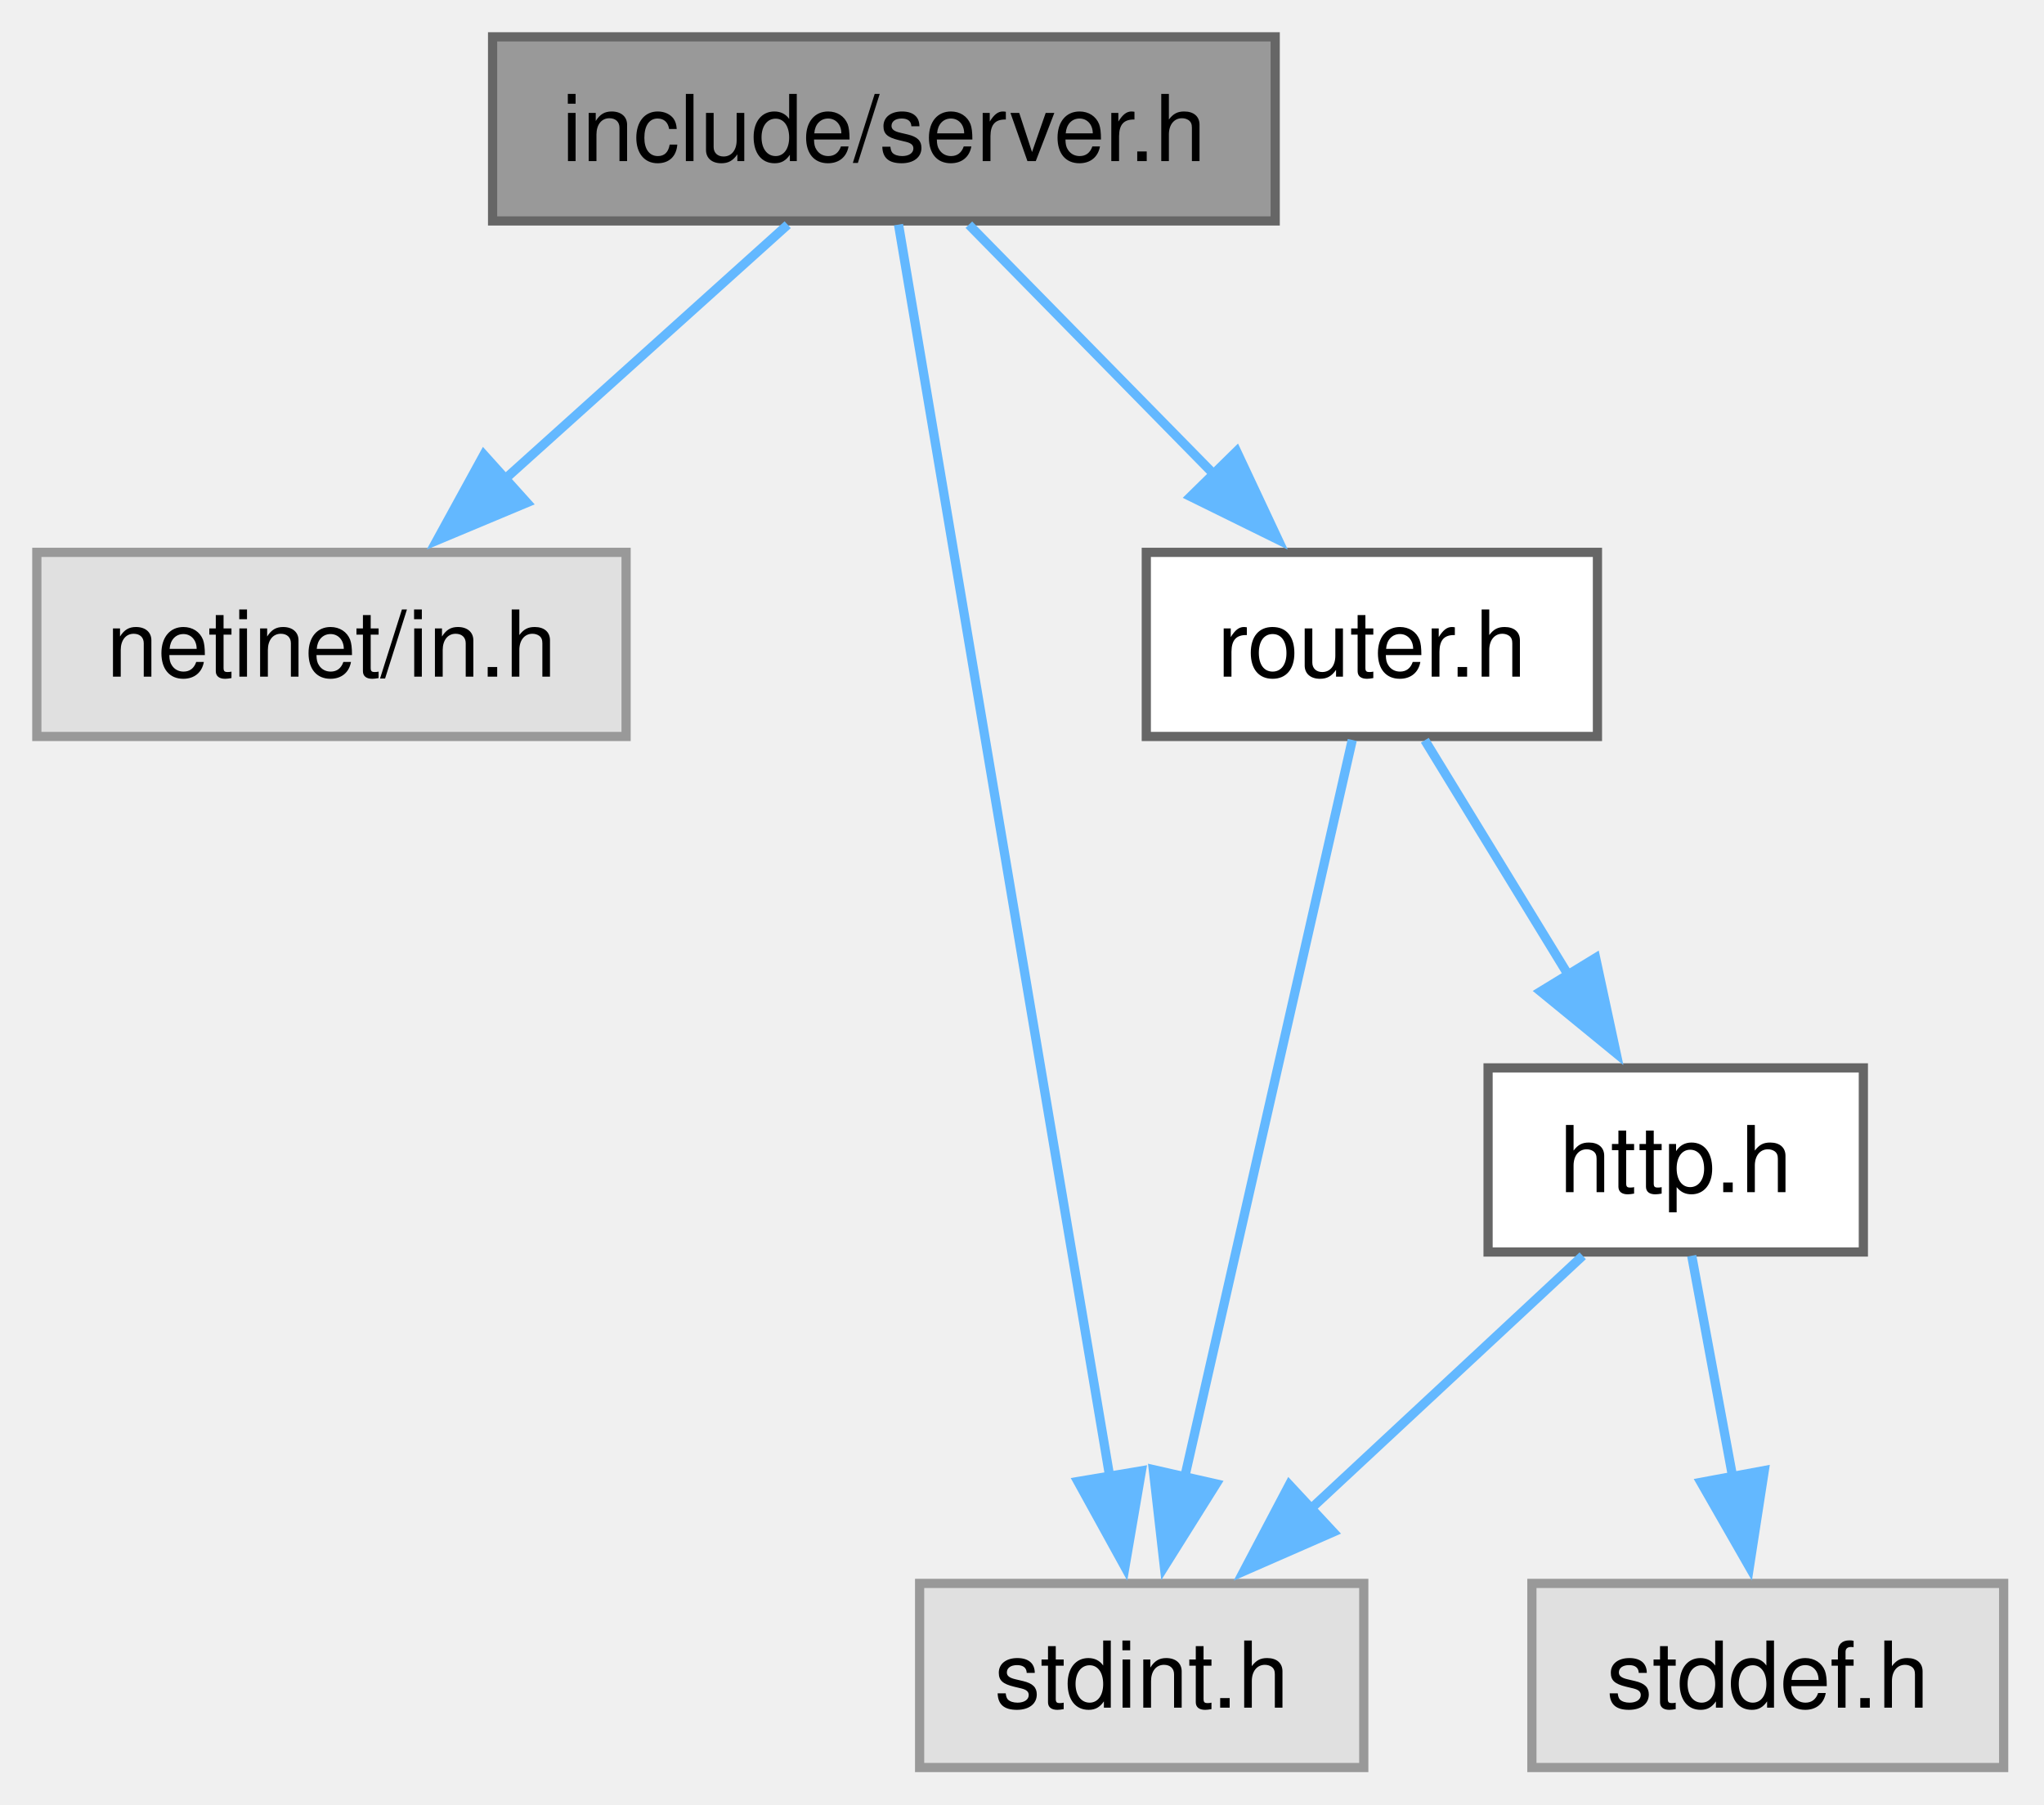
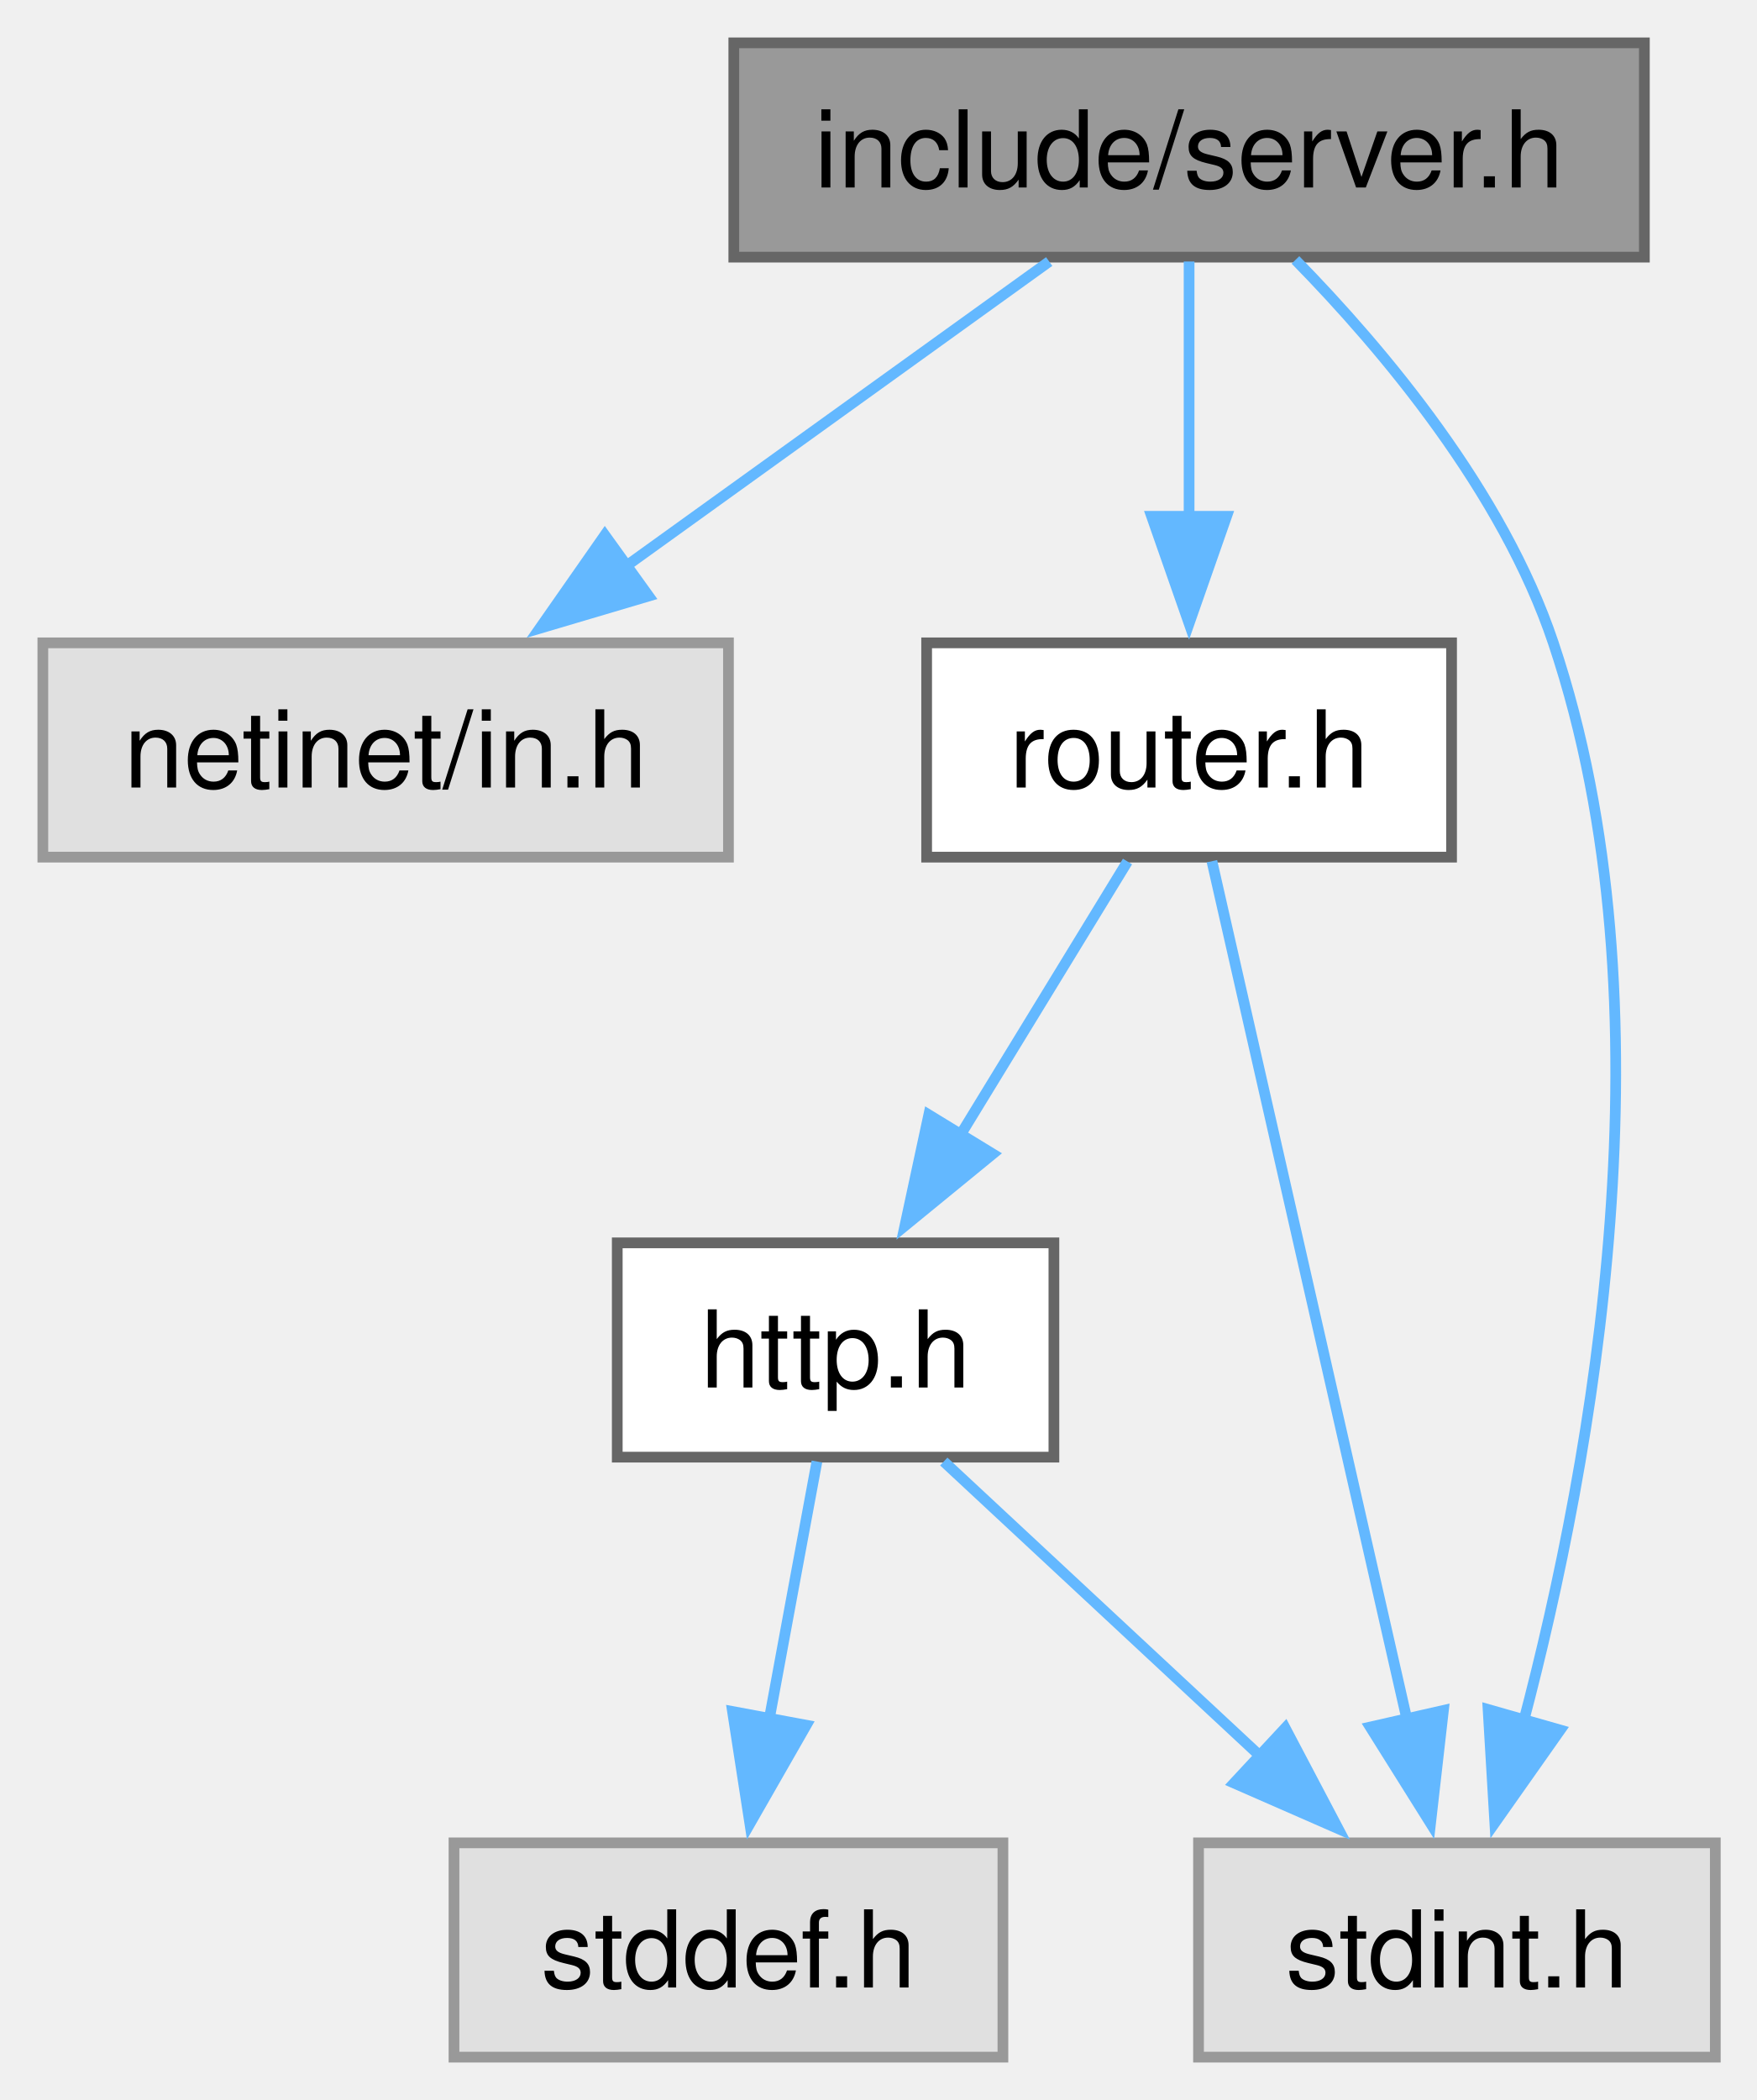
- <svg xmlns="http://www.w3.org/2000/svg" xmlns:xlink="http://www.w3.org/1999/xlink" width="222pt" height="196pt" viewBox="0.00 0.00 222.00 196.00">
+ <svg xmlns="http://www.w3.org/2000/svg" xmlns:xlink="http://www.w3.org/1999/xlink" width="164pt" height="196pt" viewBox="0.00 0.00 164.00 196.00">
  <g id="graph0" class="graph" transform="scale(1 1) rotate(0) translate(4 192)">
    <g id="Node000001" class="node">
      <g id="a_Node000001">
        <a xlink:title=" ">
-           <polygon fill="#999999" stroke="#666666" points="134.5,-188 49.5,-188 49.5,-168 134.5,-168 134.5,-188" />
-           <text xml:space="preserve" text-anchor="middle" x="92" y="-174.5" font-family="Helvetica,sans-Serif" font-size="10.00">include/server.h</text>
+           <polygon fill="#999999" stroke="#666666" points="149.5,-188 64.5,-188 64.5,-168 149.5,-168 149.5,-188" />
+           <text xml:space="preserve" text-anchor="middle" x="107" y="-174.5" font-family="Helvetica,sans-Serif" font-size="10.00">include/server.h</text>
        </a>
      </g>
    </g>
    <g id="Node000002" class="node">
      <g id="a_Node000002">
        <a xlink:title=" ">
          <polygon fill="#e0e0e0" stroke="#999999" points="64,-132 0,-132 0,-112 64,-112 64,-132" />
          <text xml:space="preserve" text-anchor="middle" x="32" y="-118.5" font-family="Helvetica,sans-Serif" font-size="10.00">netinet/in.h</text>
        </a>
      </g>
    </g>
    <g id="edge1_Node000001_Node000002" class="edge">
      <g id="a_edge1_Node000001_Node000002">
        <a xlink:title=" ">
-           <path fill="none" stroke="#63b8ff" d="M81.55,-167.59C73.03,-159.93 60.79,-148.91 50.61,-139.75" />
-           <polygon fill="#63b8ff" stroke="#63b8ff" points="53.23,-137.4 43.46,-133.31 48.55,-142.6 53.23,-137.4" />
+           <path fill="none" stroke="#63b8ff" d="M93.94,-167.59C83.03,-159.74 67.25,-148.38 54.34,-139.09" />
+           <polygon fill="#63b8ff" stroke="#63b8ff" points="56.55,-136.37 46.39,-133.36 52.46,-142.05 56.55,-136.37" />
        </a>
      </g>
    </g>
    <g id="Node000003" class="node">
      <g id="a_Node000003">
-         <a xlink:title=" ">
-           <polygon fill="#e0e0e0" stroke="#999999" points="144.12,-20 95.88,-20 95.88,0 144.12,0 144.12,-20" />
-           <text xml:space="preserve" text-anchor="middle" x="120" y="-6.5" font-family="Helvetica,sans-Serif" font-size="10.00">stdint.h</text>
+         <a xlink:href="router_8h.html" target="_top" xlink:title=" ">
+           <polygon fill="white" stroke="#666666" points="131.5,-132 82.5,-132 82.5,-112 131.5,-112 131.5,-132" />
+           <text xml:space="preserve" text-anchor="middle" x="107" y="-118.5" font-family="Helvetica,sans-Serif" font-size="10.00">router.h</text>
        </a>
      </g>
    </g>
    <g id="edge2_Node000001_Node000003" class="edge">
      <g id="a_edge2_Node000001_Node000003">
        <a xlink:title=" ">
-           <path fill="none" stroke="#63b8ff" d="M93.59,-167.6C97.99,-141.46 110.47,-67.48 116.57,-31.36" />
-           <polygon fill="#63b8ff" stroke="#63b8ff" points="119.97,-32.23 118.18,-21.79 113.07,-31.07 119.97,-32.23" />
+           <path fill="none" stroke="#63b8ff" d="M107,-167.59C107,-161.01 107,-151.96 107,-143.73" />
+           <polygon fill="#63b8ff" stroke="#63b8ff" points="110.5,-143.81 107,-133.81 103.5,-143.81 110.5,-143.81" />
+         </a>
+       </g>
+     </g>
+     <g id="Node000006" class="node">
+       <g id="a_Node000006">
+         <a xlink:title=" ">
+           <polygon fill="#e0e0e0" stroke="#999999" points="156.12,-20 107.88,-20 107.88,0 156.12,0 156.12,-20" />
+           <text xml:space="preserve" text-anchor="middle" x="132" y="-6.5" font-family="Helvetica,sans-Serif" font-size="10.00">stdint.h</text>
+         </a>
+       </g>
+     </g>
+     <g id="edge7_Node000001_Node000006" class="edge">
+       <g id="a_edge7_Node000001_Node000006">
+         <a xlink:title=" ">
+           <path fill="none" stroke="#63b8ff" d="M116.93,-167.74C125.17,-159.33 136.27,-146.11 141,-132 152.4,-98 144.66,-55.71 138.19,-31.19" />
+           <polygon fill="#63b8ff" stroke="#63b8ff" points="141.64,-30.53 135.54,-21.87 134.91,-32.45 141.64,-30.53" />
        </a>
      </g>
    </g>
    <g id="Node000004" class="node">
      <g id="a_Node000004">
-         <a xlink:href="router_8h.html" target="_top" xlink:title=" ">
-           <polygon fill="white" stroke="#666666" points="169.5,-132 120.5,-132 120.5,-112 169.5,-112 169.5,-132" />
-           <text xml:space="preserve" text-anchor="middle" x="145" y="-118.5" font-family="Helvetica,sans-Serif" font-size="10.00">router.h</text>
+         <a xlink:href="http_8h.html" target="_top" xlink:title=" ">
+           <polygon fill="white" stroke="#666666" points="94.38,-76 53.62,-76 53.62,-56 94.38,-56 94.38,-76" />
+           <text xml:space="preserve" text-anchor="middle" x="74" y="-62.5" font-family="Helvetica,sans-Serif" font-size="10.00">http.h</text>
        </a>
      </g>
    </g>
-     <g id="edge3_Node000001_Node000004" class="edge">
-       <g id="a_edge3_Node000001_Node000004">
+     <g id="edge3_Node000003_Node000004" class="edge">
+       <g id="a_edge3_Node000003_Node000004">
        <a xlink:title=" ">
-           <path fill="none" stroke="#63b8ff" d="M101.23,-167.59C108.6,-160.08 119.13,-149.35 128.02,-140.3" />
-           <polygon fill="#63b8ff" stroke="#63b8ff" points="130.31,-142.97 134.81,-133.38 125.31,-138.06 130.31,-142.97" />
+           <path fill="none" stroke="#63b8ff" d="M101.25,-111.59C96.95,-104.55 90.91,-94.67 85.61,-86" />
+           <polygon fill="#63b8ff" stroke="#63b8ff" points="88.67,-84.3 80.47,-77.59 82.7,-87.95 88.67,-84.3" />
        </a>
      </g>
    </g>
-     <g id="edge7_Node000004_Node000003" class="edge">
-       <g id="a_edge7_Node000004_Node000003">
+     <g id="edge6_Node000003_Node000006" class="edge">
+       <g id="a_edge6_Node000003_Node000006">
        <a xlink:title=" ">
-           <path fill="none" stroke="#63b8ff" d="M142.87,-111.62C138.85,-93.92 130.05,-55.24 124.62,-31.32" />
-           <polygon fill="#63b8ff" stroke="#63b8ff" points="128.09,-30.81 122.46,-21.83 121.26,-32.36 128.09,-30.81" />
+           <path fill="none" stroke="#63b8ff" d="M109.13,-111.62C113.15,-93.92 121.95,-55.24 127.38,-31.32" />
+           <polygon fill="#63b8ff" stroke="#63b8ff" points="130.74,-32.36 129.54,-21.83 123.91,-30.81 130.74,-32.36" />
        </a>
      </g>
    </g>
    <g id="Node000005" class="node">
      <g id="a_Node000005">
-         <a xlink:href="http_8h.html" target="_top" xlink:title=" ">
-           <polygon fill="white" stroke="#666666" points="198.38,-76 157.62,-76 157.62,-56 198.38,-56 198.38,-76" />
-           <text xml:space="preserve" text-anchor="middle" x="178" y="-62.5" font-family="Helvetica,sans-Serif" font-size="10.00">http.h</text>
+         <a xlink:title=" ">
+           <polygon fill="#e0e0e0" stroke="#999999" points="89.62,-20 38.38,-20 38.38,0 89.62,0 89.62,-20" />
+           <text xml:space="preserve" text-anchor="middle" x="64" y="-6.5" font-family="Helvetica,sans-Serif" font-size="10.00">stddef.h</text>
        </a>
      </g>
    </g>
    <g id="edge4_Node000004_Node000005" class="edge">
      <g id="a_edge4_Node000004_Node000005">
        <a xlink:title=" ">
-           <path fill="none" stroke="#63b8ff" d="M150.75,-111.59C155.05,-104.55 161.09,-94.67 166.39,-86" />
-           <polygon fill="#63b8ff" stroke="#63b8ff" points="169.3,-87.95 171.53,-77.59 163.33,-84.3 169.3,-87.95" />
+           <path fill="none" stroke="#63b8ff" d="M72.26,-55.59C71.02,-48.93 69.32,-39.75 67.79,-31.44" />
+           <polygon fill="#63b8ff" stroke="#63b8ff" points="71.26,-30.98 66,-21.79 64.38,-32.26 71.26,-30.98" />
        </a>
      </g>
    </g>
-     <g id="edge6_Node000005_Node000003" class="edge">
-       <g id="a_edge6_Node000005_Node000003">
+     <g id="edge5_Node000004_Node000006" class="edge">
+       <g id="a_edge5_Node000004_Node000006">
        <a xlink:title=" ">
-           <path fill="none" stroke="#63b8ff" d="M167.9,-55.59C159.75,-48.01 148.07,-37.13 138.28,-28.02" />
-           <polygon fill="#63b8ff" stroke="#63b8ff" points="140.8,-25.58 131.09,-21.33 136.03,-30.71 140.8,-25.58" />
-         </a>
-       </g>
-     </g>
-     <g id="Node000006" class="node">
-       <g id="a_Node000006">
-         <a xlink:title=" ">
-           <polygon fill="#e0e0e0" stroke="#999999" points="213.62,-20 162.38,-20 162.38,0 213.62,0 213.62,-20" />
-           <text xml:space="preserve" text-anchor="middle" x="188" y="-6.5" font-family="Helvetica,sans-Serif" font-size="10.00">stddef.h</text>
-         </a>
-       </g>
-     </g>
-     <g id="edge5_Node000005_Node000006" class="edge">
-       <g id="a_edge5_Node000005_Node000006">
-         <a xlink:title=" ">
-           <path fill="none" stroke="#63b8ff" d="M179.74,-55.59C180.98,-48.93 182.68,-39.75 184.21,-31.44" />
-           <polygon fill="#63b8ff" stroke="#63b8ff" points="187.62,-32.26 186,-21.79 180.74,-30.98 187.62,-32.26" />
+           <path fill="none" stroke="#63b8ff" d="M84.1,-55.59C92.25,-48.01 103.93,-37.13 113.72,-28.02" />
+           <polygon fill="#63b8ff" stroke="#63b8ff" points="115.97,-30.71 120.91,-21.33 111.2,-25.58 115.97,-30.71" />
        </a>
      </g>
    </g>
  </g>
</svg>
